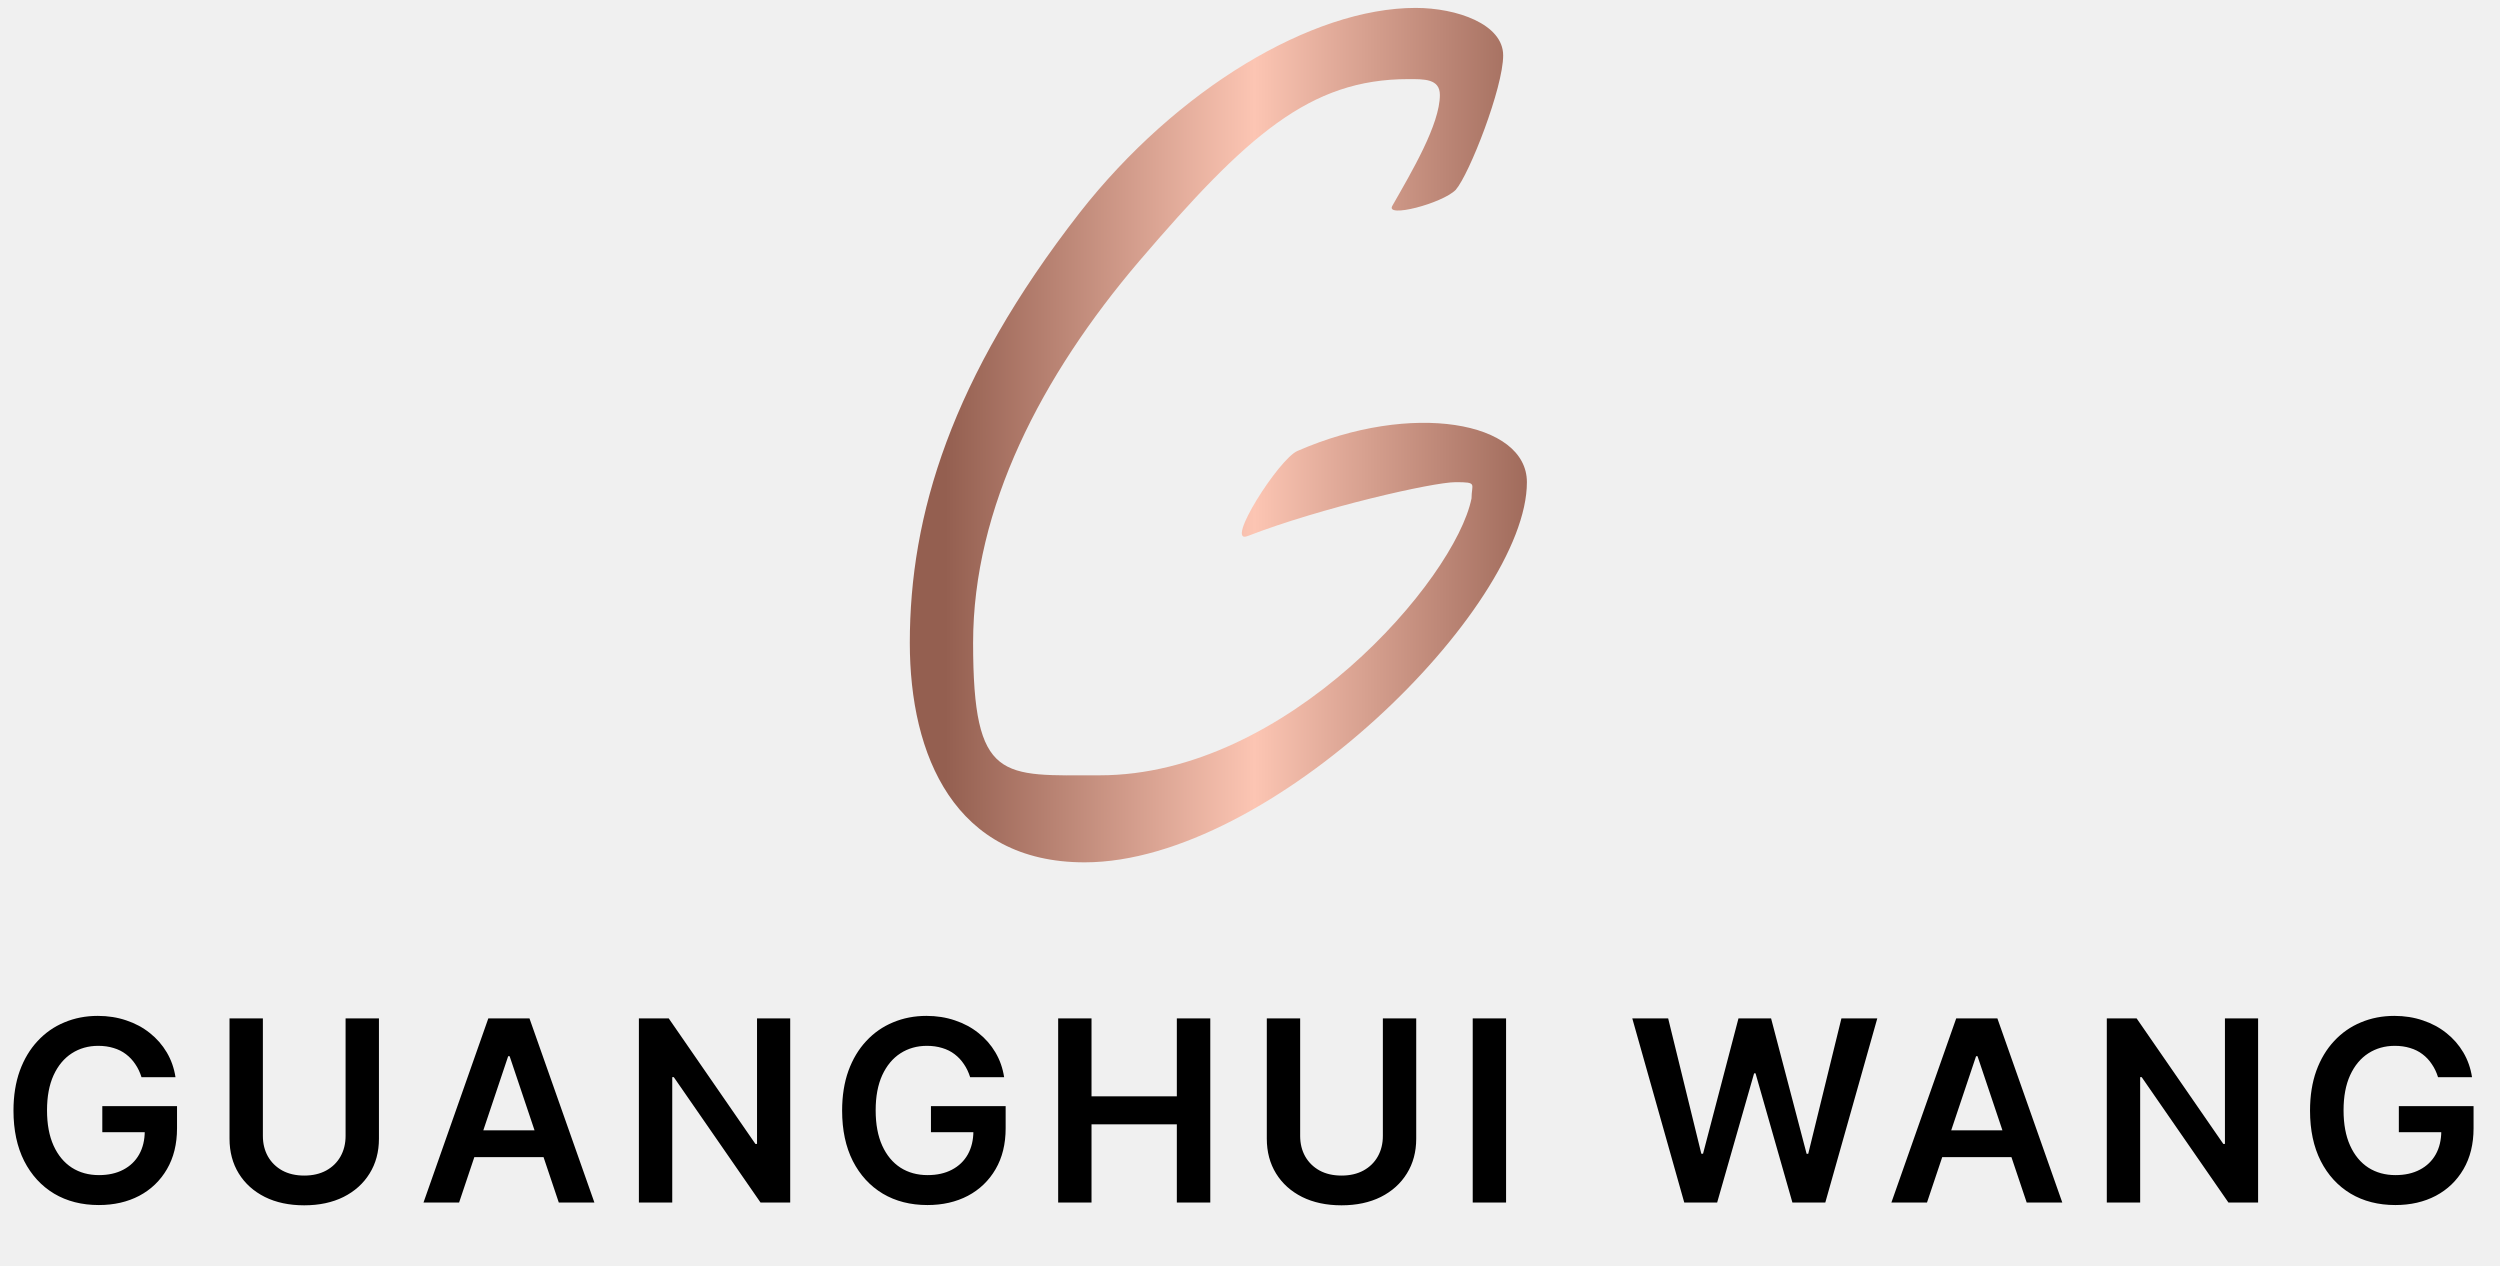
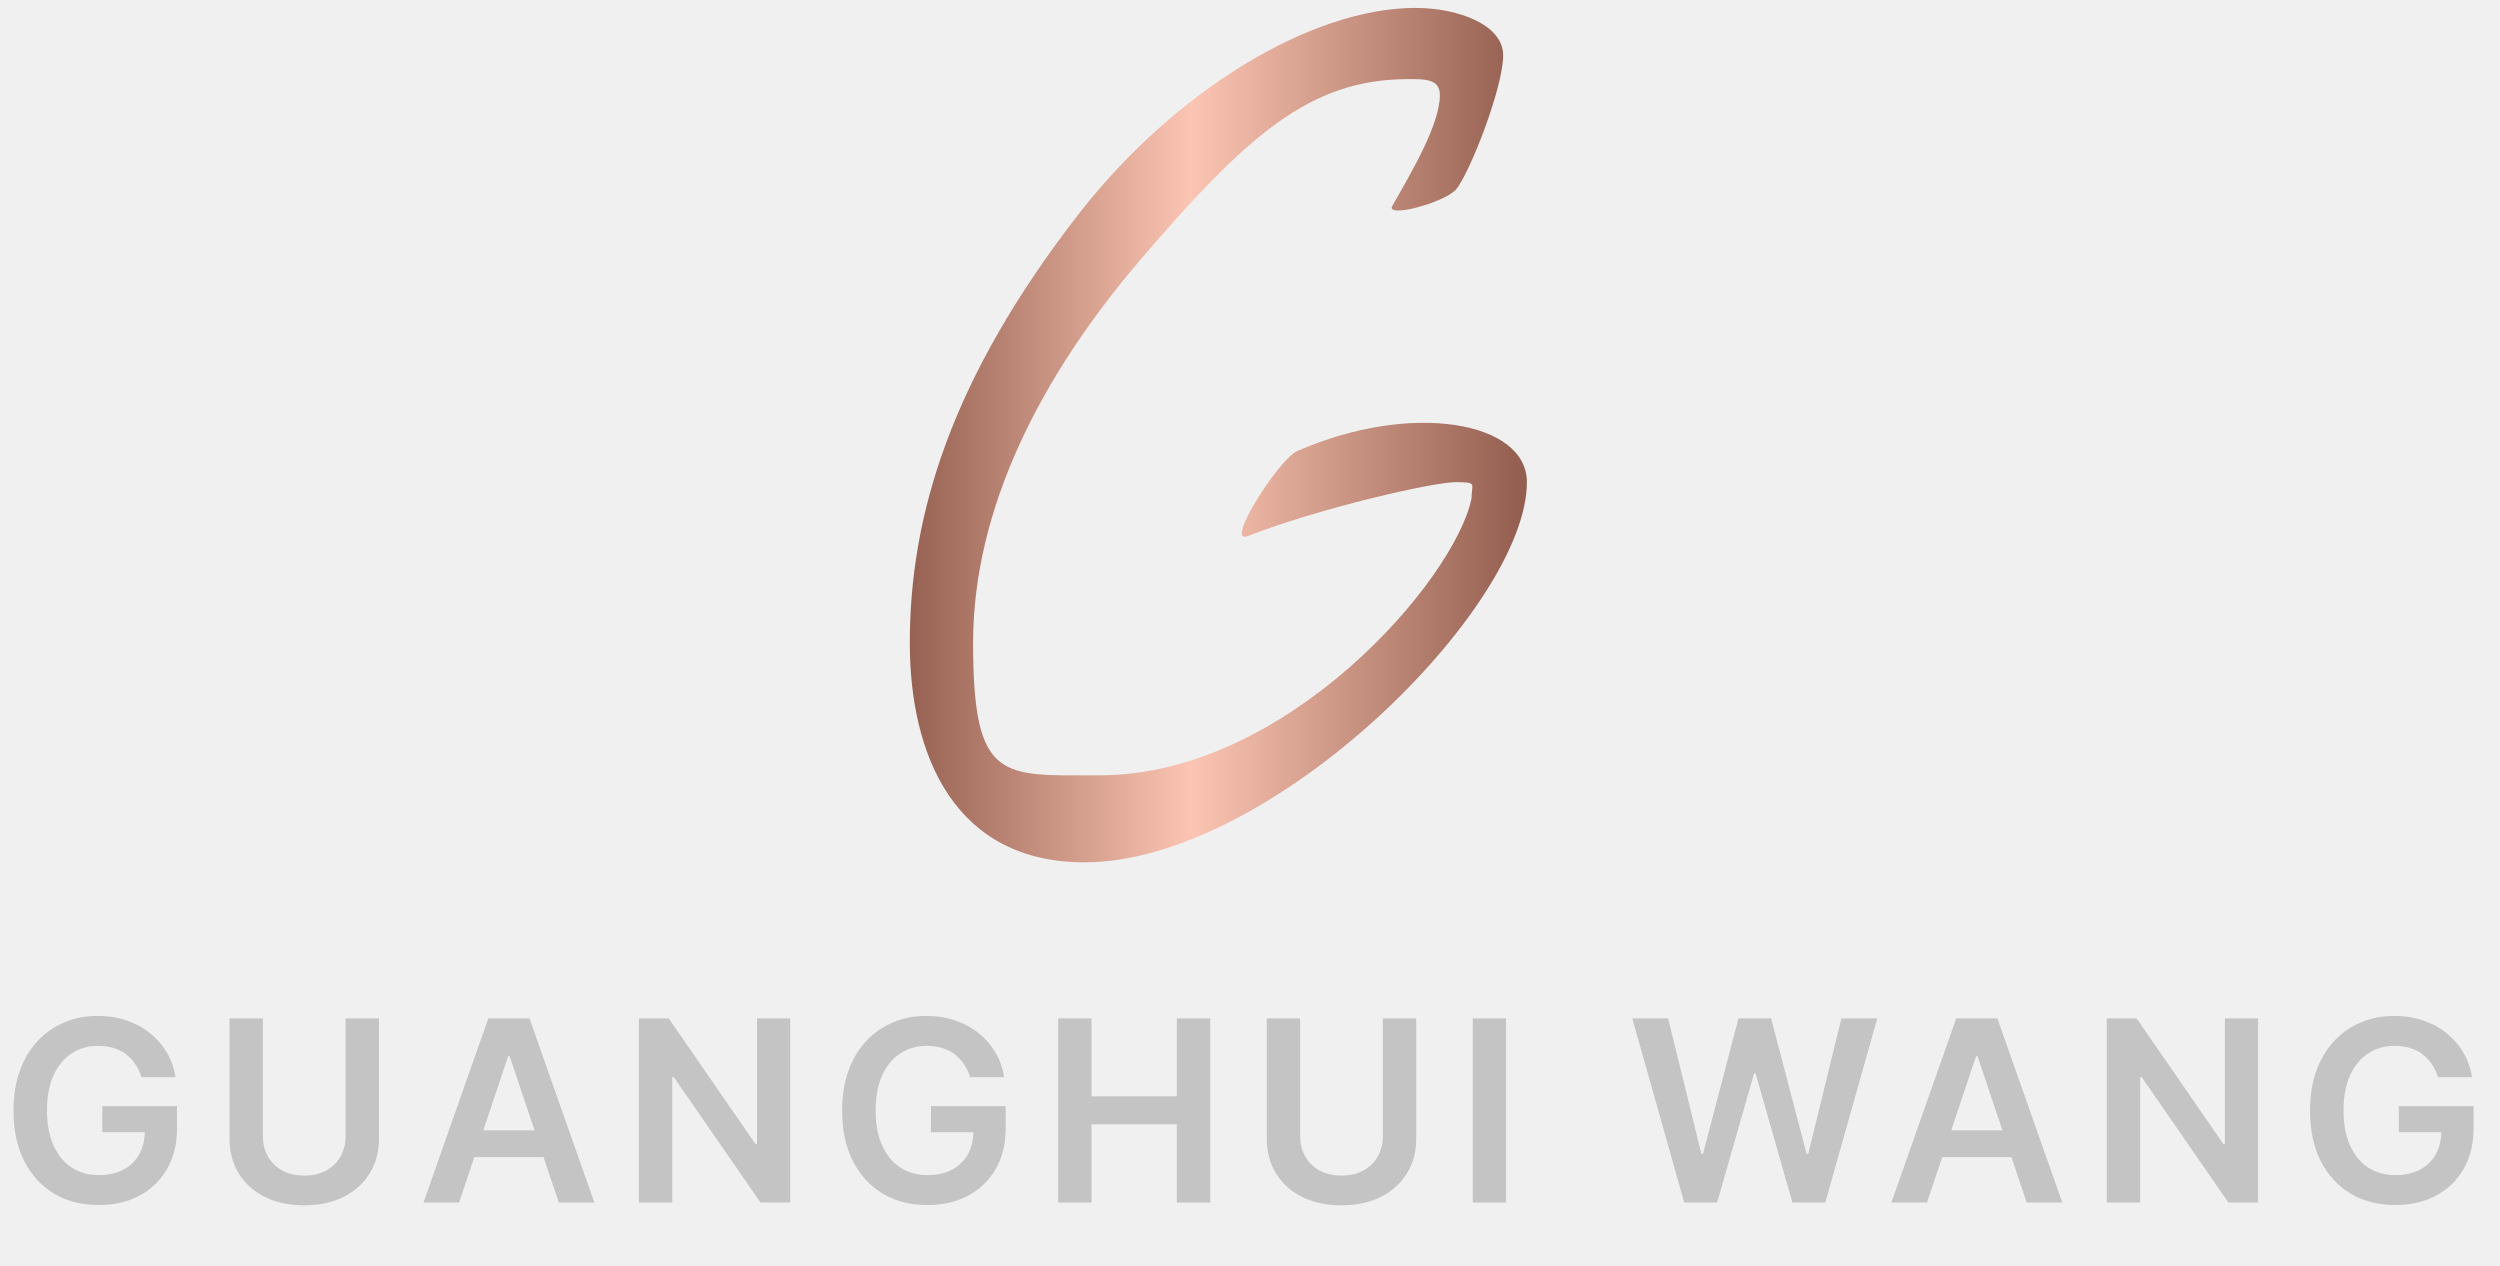
<svg xmlns="http://www.w3.org/2000/svg" width="158" height="80" viewBox="0 0 158 80" fill="none">
-   <path fill-rule="evenodd" clip-rule="evenodd" d="M88 13C89.234 10.833 91 7.858 91 6C91 4.97 90 5 89 5C82.767 5 78.788 8.573 72 16.5C65.829 23.745 61.5 32.083 61.5 40.629C61.5 49.484 63.329 49 69.5 49C81.348 49 91.968 36.599 93 31.5C93 30.571 93.414 30.473 91.995 30.473C90.575 30.473 83.476 32.084 78.848 33.88C77.358 34.458 80.828 28.995 82 28.5C89.219 25.342 96.5 26.633 96.5 30.473C96.5 38.399 80.332 54.5 68.546 54.5C60.339 54.5 57.5 47.75 57.5 40.629C57.5 32.578 60.092 23.908 68.237 13.443C74.347 5.64 82.924 0.5 89.465 0.5C92.057 0.5 95 1.518 95 3.5C95 5.544 92.864 11.009 92 12C91.136 12.867 87.507 13.805 88 13Z" fill="url(#paint0_linear_425_579)" />
-   <path d="M8.943 68.079C8.848 67.773 8.718 67.498 8.551 67.256C8.388 67.01 8.191 66.799 7.96 66.625C7.733 66.451 7.472 66.32 7.176 66.233C6.881 66.142 6.559 66.097 6.21 66.097C5.585 66.097 5.028 66.254 4.54 66.568C4.051 66.883 3.667 67.345 3.386 67.954C3.11 68.561 2.972 69.299 2.972 70.171C2.972 71.049 3.11 71.794 3.386 72.403C3.663 73.013 4.047 73.477 4.54 73.796C5.032 74.11 5.604 74.267 6.256 74.267C6.847 74.267 7.358 74.153 7.79 73.926C8.225 73.699 8.561 73.377 8.795 72.96C9.03 72.54 9.148 72.047 9.148 71.483L9.625 71.557H6.466V69.909H11.188V71.307C11.188 72.303 10.975 73.165 10.551 73.892C10.127 74.619 9.544 75.18 8.801 75.574C8.059 75.964 7.206 76.159 6.244 76.159C5.172 76.159 4.231 75.919 3.42 75.438C2.614 74.953 1.983 74.265 1.528 73.375C1.078 72.481 0.852 71.421 0.852 70.193C0.852 69.254 0.985 68.415 1.25 67.676C1.519 66.938 1.894 66.311 2.375 65.796C2.856 65.276 3.42 64.883 4.068 64.614C4.716 64.341 5.42 64.204 6.182 64.204C6.826 64.204 7.426 64.299 7.983 64.489C8.54 64.674 9.034 64.939 9.466 65.284C9.902 65.629 10.259 66.038 10.54 66.511C10.82 66.985 11.004 67.508 11.091 68.079H8.943ZM21.841 64.364H23.949V71.966C23.949 72.799 23.752 73.532 23.358 74.165C22.968 74.797 22.419 75.292 21.71 75.648C21.002 76 20.174 76.176 19.227 76.176C18.277 76.176 17.447 76 16.739 75.648C16.03 75.292 15.481 74.797 15.091 74.165C14.701 73.532 14.506 72.799 14.506 71.966V64.364H16.614V71.79C16.614 72.275 16.72 72.706 16.932 73.085C17.148 73.464 17.451 73.761 17.841 73.977C18.231 74.189 18.693 74.296 19.227 74.296C19.762 74.296 20.224 74.189 20.614 73.977C21.008 73.761 21.311 73.464 21.523 73.085C21.735 72.706 21.841 72.275 21.841 71.79V64.364ZM29.015 76H26.765L30.861 64.364H33.463L37.566 76H35.316L32.208 66.75H32.117L29.015 76ZM29.088 71.438H35.225V73.131H29.088V71.438ZM49.941 64.364V76H48.066L42.583 68.074H42.486V76H40.378V64.364H42.265L47.742 72.296H47.844V64.364H49.941ZM61.313 68.079C61.218 67.773 61.088 67.498 60.921 67.256C60.758 67.01 60.561 66.799 60.33 66.625C60.103 66.451 59.842 66.32 59.546 66.233C59.251 66.142 58.929 66.097 58.58 66.097C57.955 66.097 57.398 66.254 56.91 66.568C56.421 66.883 56.037 67.345 55.756 67.954C55.48 68.561 55.342 69.299 55.342 70.171C55.342 71.049 55.48 71.794 55.756 72.403C56.033 73.013 56.417 73.477 56.91 73.796C57.402 74.11 57.974 74.267 58.626 74.267C59.217 74.267 59.728 74.153 60.16 73.926C60.595 73.699 60.931 73.377 61.166 72.96C61.4 72.54 61.518 72.047 61.518 71.483L61.995 71.557H58.836V69.909H63.557V71.307C63.557 72.303 63.345 73.165 62.921 73.892C62.497 74.619 61.914 75.18 61.171 75.574C60.429 75.964 59.576 76.159 58.614 76.159C57.542 76.159 56.601 75.919 55.791 75.438C54.984 74.953 54.353 74.265 53.898 73.375C53.448 72.481 53.222 71.421 53.222 70.193C53.222 69.254 53.355 68.415 53.62 67.676C53.889 66.938 54.264 66.311 54.745 65.796C55.226 65.276 55.791 64.883 56.438 64.614C57.086 64.341 57.791 64.204 58.552 64.204C59.196 64.204 59.796 64.299 60.353 64.489C60.91 64.674 61.404 64.939 61.836 65.284C62.272 65.629 62.63 66.038 62.91 66.511C63.19 66.985 63.374 67.508 63.461 68.079H61.313ZM66.876 76V64.364H68.984V69.29H74.376V64.364H76.49V76H74.376V71.057H68.984V76H66.876ZM87.397 64.364H89.505V71.966C89.505 72.799 89.308 73.532 88.914 74.165C88.524 74.797 87.975 75.292 87.267 75.648C86.558 76 85.731 76.176 84.784 76.176C83.833 76.176 83.003 76 82.295 75.648C81.587 75.292 81.037 74.797 80.647 74.165C80.257 73.532 80.062 72.799 80.062 71.966V64.364H82.17V71.79C82.17 72.275 82.276 72.706 82.488 73.085C82.704 73.464 83.007 73.761 83.397 73.977C83.787 74.189 84.25 74.296 84.784 74.296C85.318 74.296 85.78 74.189 86.17 73.977C86.564 73.761 86.867 73.464 87.079 73.085C87.291 72.706 87.397 72.275 87.397 71.79V64.364ZM95.184 64.364V76H93.076V64.364H95.184ZM106.445 76L103.161 64.364H105.428L107.524 72.915H107.632L109.871 64.364H111.933L114.178 72.921H114.28L116.377 64.364H118.644L115.359 76H113.28L110.95 67.835H110.859L108.524 76H106.445ZM121.786 76H119.536L123.632 64.364H126.235L130.337 76H128.087L124.979 66.75H124.888L121.786 76ZM121.86 71.438H127.996V73.131H121.86V71.438ZM142.712 64.364V76H140.837L135.354 68.074H135.258V76H133.15V64.364H135.036L140.513 72.296H140.616V64.364H142.712ZM154.084 68.079C153.99 67.773 153.859 67.498 153.692 67.256C153.53 67.01 153.333 66.799 153.101 66.625C152.874 66.451 152.613 66.32 152.317 66.233C152.022 66.142 151.7 66.097 151.351 66.097C150.726 66.097 150.17 66.254 149.681 66.568C149.192 66.883 148.808 67.345 148.528 67.954C148.251 68.561 148.113 69.299 148.113 70.171C148.113 71.049 148.251 71.794 148.528 72.403C148.804 73.013 149.189 73.477 149.681 73.796C150.173 74.11 150.745 74.267 151.397 74.267C151.988 74.267 152.499 74.153 152.931 73.926C153.367 73.699 153.702 73.377 153.937 72.96C154.172 72.54 154.289 72.047 154.289 71.483L154.766 71.557H151.607V69.909H156.329V71.307C156.329 72.303 156.117 73.165 155.692 73.892C155.268 74.619 154.685 75.18 153.942 75.574C153.2 75.964 152.348 76.159 151.386 76.159C150.314 76.159 149.372 75.919 148.562 75.438C147.755 74.953 147.124 74.265 146.67 73.375C146.219 72.481 145.994 71.421 145.994 70.193C145.994 69.254 146.126 68.415 146.391 67.676C146.66 66.938 147.035 66.311 147.516 65.796C147.997 65.276 148.562 64.883 149.209 64.614C149.857 64.341 150.562 64.204 151.323 64.204C151.967 64.204 152.567 64.299 153.124 64.489C153.681 64.674 154.175 64.939 154.607 65.284C155.043 65.629 155.401 66.038 155.681 66.511C155.961 66.985 156.145 67.508 156.232 68.079H154.084Z" fill="black" />
+   <mask id="path-1" fill="white">
+     <path fill-rule="evenodd" clip-rule="evenodd" d="M88 13C89.234 10.833 91 7.858 91 6C91 4.97 90 5 89 5C82.767 5 78.788 8.573 72 16.5C65.829 23.745 61.5 32.083 61.5 40.629C61.5 49.484 63.329 49 69.5 49C81.348 49 91.968 36.599 93 31.5C93 30.571 93.414 30.473 91.995 30.473C90.575 30.473 83.476 32.084 78.848 33.88C77.358 34.458 80.828 28.995 82 28.5C89.219 25.342 96.5 26.633 96.5 30.473C96.5 38.399 80.332 54.5 68.546 54.5C60.339 54.5 57.5 47.75 57.5 40.629C57.5 32.578 60.092 23.908 68.237 13.443C74.347 5.64 82.924 0.5 89.465 0.5C92.057 0.5 95 1.518 95 3.5C95 5.544 92.864 11.009 92 12C91.136 12.867 87.507 13.805 88 13Z" />
+   </mask>
+   <path fill-rule="evenodd" clip-rule="evenodd" d="M88 13C89.234 10.833 91 7.858 91 6C91 4.97 90 5 89 5C82.767 5 78.788 8.573 72 16.5C65.829 23.745 61.5 32.083 61.5 40.629C61.5 49.484 63.329 49 69.5 49C81.348 49 91.968 36.599 93 31.5C93 30.571 93.414 30.473 91.995 30.473C90.575 30.473 83.476 32.084 78.848 33.88C77.358 34.458 80.828 28.995 82 28.5C89.219 25.342 96.5 26.633 96.5 30.473C96.5 38.399 80.332 54.5 68.546 54.5C60.339 54.5 57.5 47.75 57.5 40.629C57.5 32.578 60.092 23.908 68.237 13.443C74.347 5.64 82.924 0.5 89.465 0.5C92.057 0.5 95 1.518 95 3.5C95 5.544 92.864 11.009 92 12C91.136 12.867 87.507 13.805 88 13Z" stroke="url(#paint0_linear_425_579)" stroke-width="8" mask="url(#path-1)" />
+   <path d="M8.943 68.08C8.848 67.773 8.718 67.498 8.551 67.256C8.388 67.01 8.191 66.799 7.96 66.625C7.733 66.451 7.471 66.32 7.176 66.233C6.88 66.142 6.558 66.097 6.21 66.097C5.585 66.097 5.028 66.254 4.54 66.568C4.051 66.883 3.666 67.345 3.386 67.955C3.11 68.561 2.971 69.299 2.971 70.171C2.971 71.049 3.11 71.794 3.386 72.403C3.663 73.013 4.047 73.477 4.54 73.796C5.032 74.11 5.604 74.267 6.255 74.267C6.846 74.267 7.358 74.153 7.79 73.926C8.225 73.699 8.56 73.377 8.795 72.96C9.03 72.54 9.148 72.047 9.148 71.483L9.625 71.557H6.466V69.909H11.187V71.307C11.187 72.303 10.975 73.165 10.551 73.892C10.127 74.619 9.543 75.18 8.801 75.574C8.058 75.964 7.206 76.159 6.244 76.159C5.172 76.159 4.231 75.919 3.42 75.438C2.613 74.953 1.983 74.265 1.528 73.375C1.077 72.481 0.852 71.421 0.852 70.193C0.852 69.254 0.985 68.415 1.25 67.676C1.519 66.938 1.894 66.311 2.375 65.796C2.856 65.277 3.42 64.883 4.068 64.614C4.716 64.341 5.42 64.205 6.182 64.205C6.826 64.205 7.426 64.299 7.983 64.489C8.54 64.674 9.034 64.939 9.466 65.284C9.901 65.629 10.259 66.038 10.54 66.511C10.82 66.985 11.004 67.508 11.091 68.08H8.943ZM21.841 64.364H23.949V71.966C23.949 72.799 23.752 73.532 23.358 74.165C22.968 74.797 22.419 75.292 21.71 75.648C21.002 76 20.174 76.176 19.227 76.176C18.276 76.176 17.447 76 16.739 75.648C16.03 75.292 15.481 74.797 15.091 74.165C14.701 73.532 14.506 72.799 14.506 71.966V64.364H16.614V71.79C16.614 72.275 16.72 72.707 16.932 73.085C17.148 73.464 17.451 73.761 17.841 73.977C18.231 74.189 18.693 74.296 19.227 74.296C19.761 74.296 20.223 74.189 20.614 73.977C21.008 73.761 21.311 73.464 21.523 73.085C21.735 72.707 21.841 72.275 21.841 71.79V64.364ZM29.014 76H26.764L30.861 64.364H33.463L37.566 76H35.316L32.208 66.75H32.117L29.014 76ZM29.088 71.438H35.225V73.131H29.088V71.438ZM49.941 64.364V76H48.066L42.583 68.074H42.486V76H40.378V64.364H42.264L47.742 72.296H47.844V64.364H49.941ZM61.313 68.08C61.218 67.773 61.088 67.498 60.921 67.256C60.758 67.01 60.561 66.799 60.33 66.625C60.103 66.451 59.841 66.32 59.546 66.233C59.251 66.142 58.928 66.097 58.58 66.097C57.955 66.097 57.398 66.254 56.91 66.568C56.421 66.883 56.036 67.345 55.756 67.955C55.48 68.561 55.341 69.299 55.341 70.171C55.341 71.049 55.48 71.794 55.756 72.403C56.033 73.013 56.417 73.477 56.91 73.796C57.402 74.11 57.974 74.267 58.626 74.267C59.216 74.267 59.728 74.153 60.16 73.926C60.595 73.699 60.93 73.377 61.165 72.96C61.4 72.54 61.517 72.047 61.517 71.483L61.995 71.557H58.836V69.909H63.557V71.307C63.557 72.303 63.345 73.165 62.921 73.892C62.497 74.619 61.913 75.18 61.171 75.574C60.428 75.964 59.576 76.159 58.614 76.159C57.542 76.159 56.601 75.919 55.79 75.438C54.983 74.953 54.353 74.265 53.898 73.375C53.447 72.481 53.222 71.421 53.222 70.193C53.222 69.254 53.355 68.415 53.62 67.676C53.889 66.938 54.264 66.311 54.745 65.796C55.226 65.277 55.79 64.883 56.438 64.614C57.086 64.341 57.79 64.205 58.552 64.205C59.196 64.205 59.796 64.299 60.353 64.489C60.91 64.674 61.404 64.939 61.836 65.284C62.271 65.629 62.629 66.038 62.91 66.511C63.19 66.985 63.374 67.508 63.461 68.08H61.313ZM66.876 76V64.364H68.984V69.29H74.376V64.364H76.489V76H74.376V71.057H68.984V76H66.876ZM87.397 64.364H89.505V71.966C89.505 72.799 89.308 73.532 88.914 74.165C88.524 74.797 87.975 75.292 87.266 75.648C86.558 76 85.73 76.176 84.784 76.176C83.833 76.176 83.003 76 82.295 75.648C81.587 75.292 81.037 74.797 80.647 74.165C80.257 73.532 80.062 72.799 80.062 71.966V64.364H82.17V71.79C82.17 72.275 82.276 72.707 82.488 73.085C82.704 73.464 83.007 73.761 83.397 73.977C83.787 74.189 84.249 74.296 84.784 74.296C85.318 74.296 85.78 74.189 86.17 73.977C86.564 73.761 86.867 73.464 87.079 73.085C87.291 72.707 87.397 72.275 87.397 71.79V64.364ZM95.184 64.364V76H93.076V64.364H95.184ZM106.444 76L103.16 64.364H105.427L107.524 72.915H107.632L109.871 64.364H111.933L114.177 72.921H114.28L116.376 64.364H118.643L115.359 76H113.28L110.95 67.835H110.859L108.524 76H106.444ZM121.786 76H119.536L123.632 64.364H126.234L130.337 76H128.087L124.979 66.75H124.888L121.786 76ZM121.859 71.438H127.996V73.131H121.859V71.438ZM142.712 64.364V76H140.837L135.354 68.074H135.257V76H133.149V64.364H135.036L140.513 72.296H140.615V64.364H142.712ZM154.084 68.08C153.99 67.773 153.859 67.498 153.692 67.256C153.529 67.01 153.332 66.799 153.101 66.625C152.874 66.451 152.613 66.32 152.317 66.233C152.022 66.142 151.7 66.097 151.351 66.097C150.726 66.097 150.169 66.254 149.681 66.568C149.192 66.883 148.808 67.345 148.527 67.955C148.251 68.561 148.113 69.299 148.113 70.171C148.113 71.049 148.251 71.794 148.527 72.403C148.804 73.013 149.188 73.477 149.681 73.796C150.173 74.11 150.745 74.267 151.397 74.267C151.988 74.267 152.499 74.153 152.931 73.926C153.366 73.699 153.702 73.377 153.936 72.96C154.171 72.54 154.289 72.047 154.289 71.483L154.766 71.557H151.607V69.909H156.329V71.307C156.329 72.303 156.116 73.165 155.692 73.892C155.268 74.619 154.685 75.18 153.942 75.574C153.2 75.964 152.347 76.159 151.385 76.159C150.313 76.159 149.372 75.919 148.561 75.438C147.755 74.953 147.124 74.265 146.669 73.375C146.219 72.481 145.993 71.421 145.993 70.193C145.993 69.254 146.126 68.415 146.391 67.676C146.66 66.938 147.035 66.311 147.516 65.796C147.997 65.277 148.561 64.883 149.209 64.614C149.857 64.341 150.561 64.205 151.323 64.205C151.967 64.205 152.567 64.299 153.124 64.489C153.681 64.674 154.175 64.939 154.607 65.284C155.043 65.629 155.4 66.038 155.681 66.511C155.961 66.985 156.145 67.508 156.232 68.08H154.084Z" fill="#C4C4C4" />
  <defs>
-     <linearGradient id="paint0_linear_425_579" x1="59.765" y1="-0.498" x2="98.765" y2="-0.498" gradientUnits="userSpaceOnUse">
+     <linearGradient id="paint0_linear_425_579" x1="57" y1="28" x2="96" y2="28" gradientUnits="userSpaceOnUse">
      <stop stop-color="#945F50" />
-       <stop offset="0.5" stop-color="#FCC5B3" />
+       <stop offset="0.469" stop-color="#FCC5B3" />
      <stop offset="1" stop-color="#945F50" />
    </linearGradient>
  </defs>
</svg>
